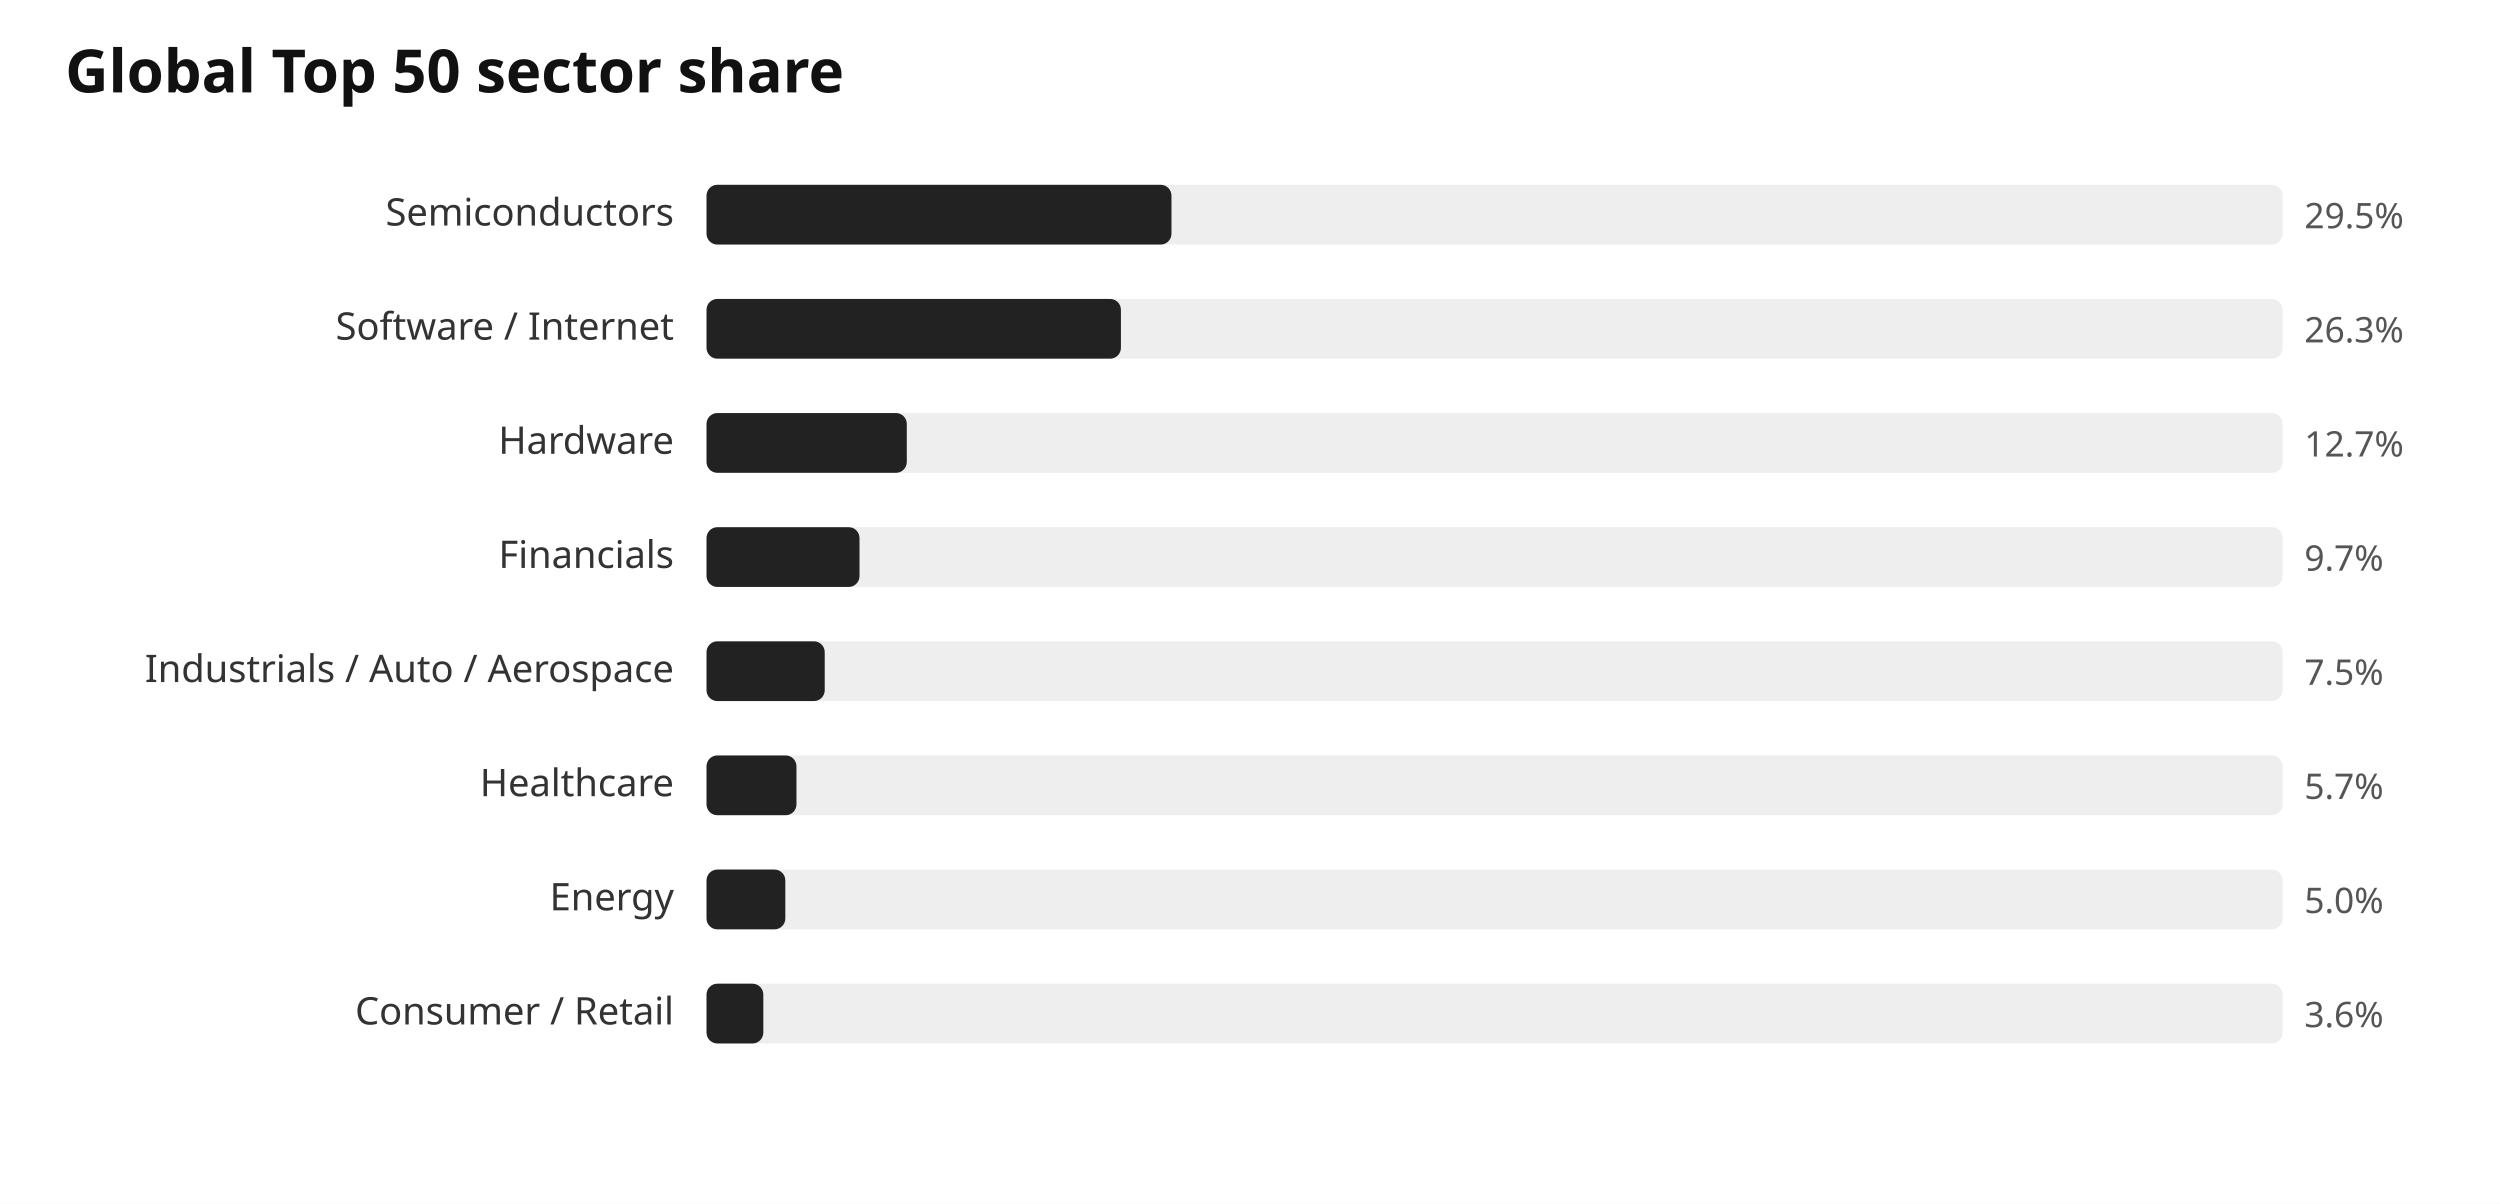
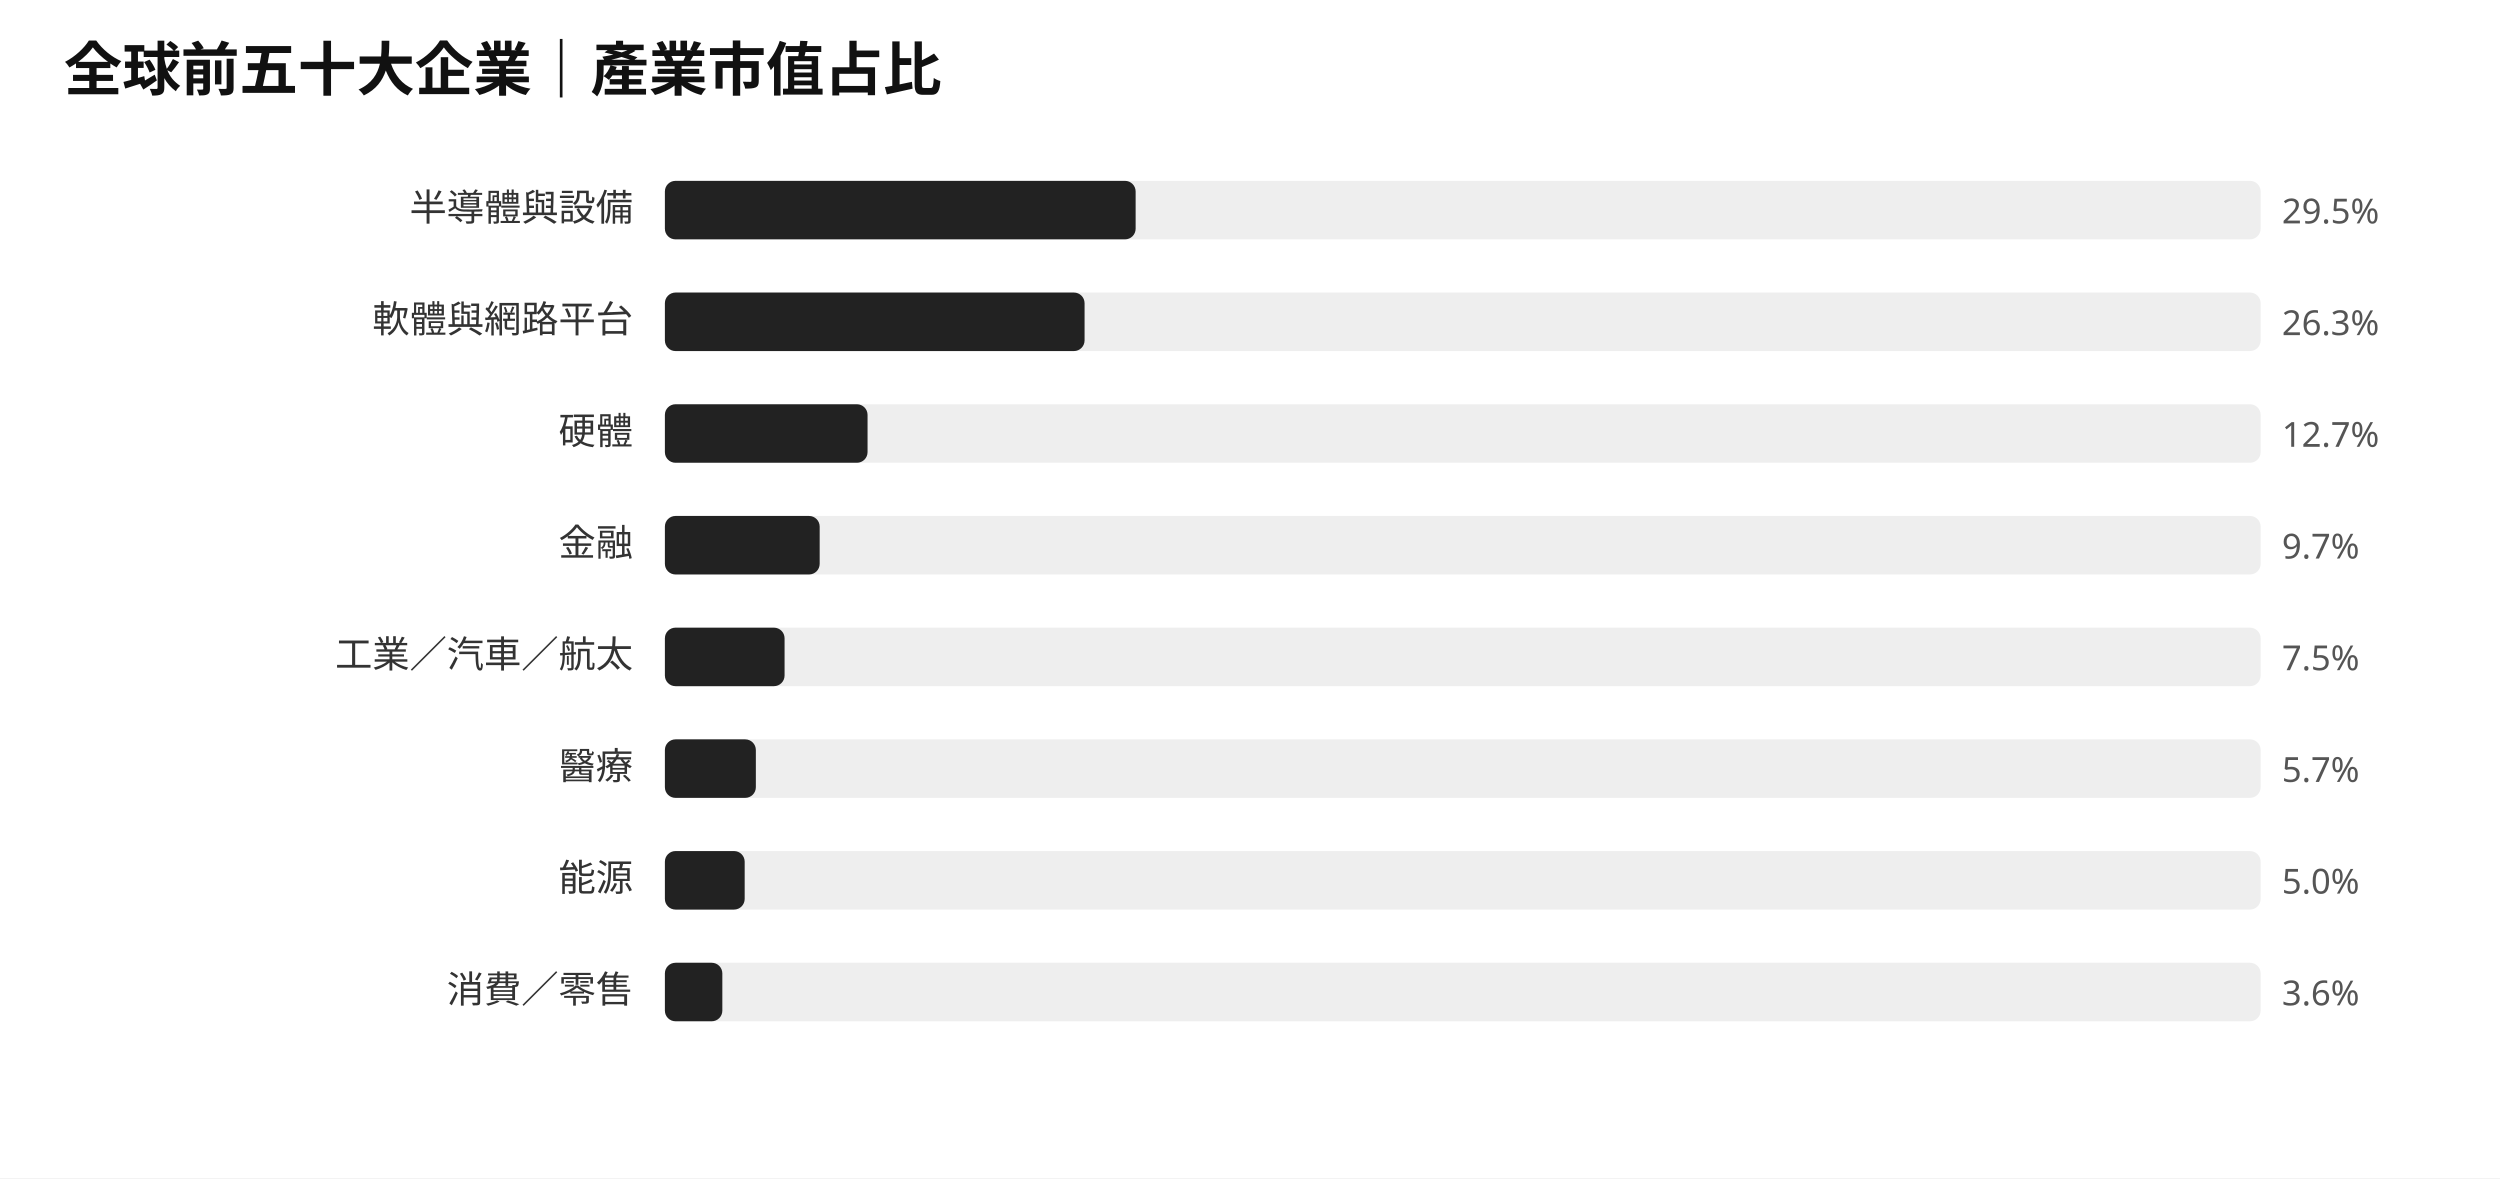
- <svg xmlns="http://www.w3.org/2000/svg" viewBox="0 0 920 443" role="img" aria-label="Global Top 50 sector share">
+ <svg xmlns="http://www.w3.org/2000/svg" viewBox="0 0 940 443" role="img" aria-label="全球前五十大企業｜產業市值占比">
  <rect width="100%" height="100%" fill="#ffffff" />
-   <text x="24" y="34" font-family="system-ui,sans-serif" font-size="22" font-weight="700" fill="#111">Global Top 50 sector share</text>
-   <text x="248" y="83" text-anchor="end" font-family="system-ui,sans-serif" font-size="14" fill="#333">Semiconductors</text>
-   <rect x="260" y="68" width="580" height="22" rx="4" fill="#eee" />
-   <rect x="260" y="68" width="171.1" height="22" rx="4" fill="#222" />
-   <text x="848" y="84" font-family="system-ui,sans-serif" font-size="13" fill="#555">29.5%</text>
-   <text x="248" y="125" text-anchor="end" font-family="system-ui,sans-serif" font-size="14" fill="#333">Software / Internet</text>
-   <rect x="260" y="110" width="580" height="22" rx="4" fill="#eee" />
-   <rect x="260" y="110" width="152.5" height="22" rx="4" fill="#222" />
-   <text x="848" y="126" font-family="system-ui,sans-serif" font-size="13" fill="#555">26.3%</text>
-   <text x="248" y="167" text-anchor="end" font-family="system-ui,sans-serif" font-size="14" fill="#333">Hardware</text>
-   <rect x="260" y="152" width="580" height="22" rx="4" fill="#eee" />
-   <rect x="260" y="152" width="73.7" height="22" rx="4" fill="#222" />
-   <text x="848" y="168" font-family="system-ui,sans-serif" font-size="13" fill="#555">12.7%</text>
-   <text x="248" y="209" text-anchor="end" font-family="system-ui,sans-serif" font-size="14" fill="#333">Financials</text>
-   <rect x="260" y="194" width="580" height="22" rx="4" fill="#eee" />
-   <rect x="260" y="194" width="56.3" height="22" rx="4" fill="#222" />
-   <text x="848" y="210" font-family="system-ui,sans-serif" font-size="13" fill="#555">9.7%</text>
-   <text x="248" y="251" text-anchor="end" font-family="system-ui,sans-serif" font-size="14" fill="#333">Industrials / Auto / Aerospace</text>
-   <rect x="260" y="236" width="580" height="22" rx="4" fill="#eee" />
-   <rect x="260" y="236" width="43.5" height="22" rx="4" fill="#222" />
-   <text x="848" y="252" font-family="system-ui,sans-serif" font-size="13" fill="#555">7.5%</text>
-   <text x="248" y="293" text-anchor="end" font-family="system-ui,sans-serif" font-size="14" fill="#333">Healthcare</text>
-   <rect x="260" y="278" width="580" height="22" rx="4" fill="#eee" />
-   <rect x="260" y="278" width="33.1" height="22" rx="4" fill="#222" />
-   <text x="848" y="294" font-family="system-ui,sans-serif" font-size="13" fill="#555">5.7%</text>
-   <text x="248" y="335" text-anchor="end" font-family="system-ui,sans-serif" font-size="14" fill="#333">Energy</text>
-   <rect x="260" y="320" width="580" height="22" rx="4" fill="#eee" />
-   <rect x="260" y="320" width="29.0" height="22" rx="4" fill="#222" />
-   <text x="848" y="336" font-family="system-ui,sans-serif" font-size="13" fill="#555">5.0%</text>
-   <text x="248" y="377" text-anchor="end" font-family="system-ui,sans-serif" font-size="14" fill="#333">Consumer / Retail</text>
-   <rect x="260" y="362" width="580" height="22" rx="4" fill="#eee" />
-   <rect x="260" y="362" width="20.9" height="22" rx="4" fill="#222" />
-   <text x="848" y="378" font-family="system-ui,sans-serif" font-size="13" fill="#555">3.6%</text>
+   <text x="24" y="34" font-family="system-ui,sans-serif" font-size="22" font-weight="700" fill="#111">全球前五十大企業｜產業市值占比</text>
+   <text x="238" y="83" text-anchor="end" font-family="system-ui,sans-serif" font-size="14" fill="#333">半導體與設備</text>
+   <rect x="250" y="68" width="600" height="22" rx="4" fill="#eee" />
+   <rect x="250" y="68" width="177.0" height="22" rx="4" fill="#222" />
+   <text x="858" y="84" font-family="system-ui,sans-serif" font-size="13" fill="#555">29.5%</text>
+   <text x="238" y="125" text-anchor="end" font-family="system-ui,sans-serif" font-size="14" fill="#333">軟體與網路平台</text>
+   <rect x="250" y="110" width="600" height="22" rx="4" fill="#eee" />
+   <rect x="250" y="110" width="157.8" height="22" rx="4" fill="#222" />
+   <text x="858" y="126" font-family="system-ui,sans-serif" font-size="13" fill="#555">26.3%</text>
+   <text x="238" y="167" text-anchor="end" font-family="system-ui,sans-serif" font-size="14" fill="#333">硬體</text>
+   <rect x="250" y="152" width="600" height="22" rx="4" fill="#eee" />
+   <rect x="250" y="152" width="76.2" height="22" rx="4" fill="#222" />
+   <text x="858" y="168" font-family="system-ui,sans-serif" font-size="13" fill="#555">12.7%</text>
+   <text x="238" y="209" text-anchor="end" font-family="system-ui,sans-serif" font-size="14" fill="#333">金融</text>
+   <rect x="250" y="194" width="600" height="22" rx="4" fill="#eee" />
+   <rect x="250" y="194" width="58.2" height="22" rx="4" fill="#222" />
+   <text x="858" y="210" font-family="system-ui,sans-serif" font-size="13" fill="#555">9.7%</text>
+   <text x="238" y="251" text-anchor="end" font-family="system-ui,sans-serif" font-size="14" fill="#333">工業／汽車／航太</text>
+   <rect x="250" y="236" width="600" height="22" rx="4" fill="#eee" />
+   <rect x="250" y="236" width="45.0" height="22" rx="4" fill="#222" />
+   <text x="858" y="252" font-family="system-ui,sans-serif" font-size="13" fill="#555">7.5%</text>
+   <text x="238" y="293" text-anchor="end" font-family="system-ui,sans-serif" font-size="14" fill="#333">醫療</text>
+   <rect x="250" y="278" width="600" height="22" rx="4" fill="#eee" />
+   <rect x="250" y="278" width="34.2" height="22" rx="4" fill="#222" />
+   <text x="858" y="294" font-family="system-ui,sans-serif" font-size="13" fill="#555">5.7%</text>
+   <text x="238" y="335" text-anchor="end" font-family="system-ui,sans-serif" font-size="14" fill="#333">能源</text>
+   <rect x="250" y="320" width="600" height="22" rx="4" fill="#eee" />
+   <rect x="250" y="320" width="30.0" height="22" rx="4" fill="#222" />
+   <text x="858" y="336" font-family="system-ui,sans-serif" font-size="13" fill="#555">5.0%</text>
+   <text x="238" y="377" text-anchor="end" font-family="system-ui,sans-serif" font-size="14" fill="#333">消費／零售</text>
+   <rect x="250" y="362" width="600" height="22" rx="4" fill="#eee" />
+   <rect x="250" y="362" width="21.6" height="22" rx="4" fill="#222" />
+   <text x="858" y="378" font-family="system-ui,sans-serif" font-size="13" fill="#555">3.6%</text>
</svg>
